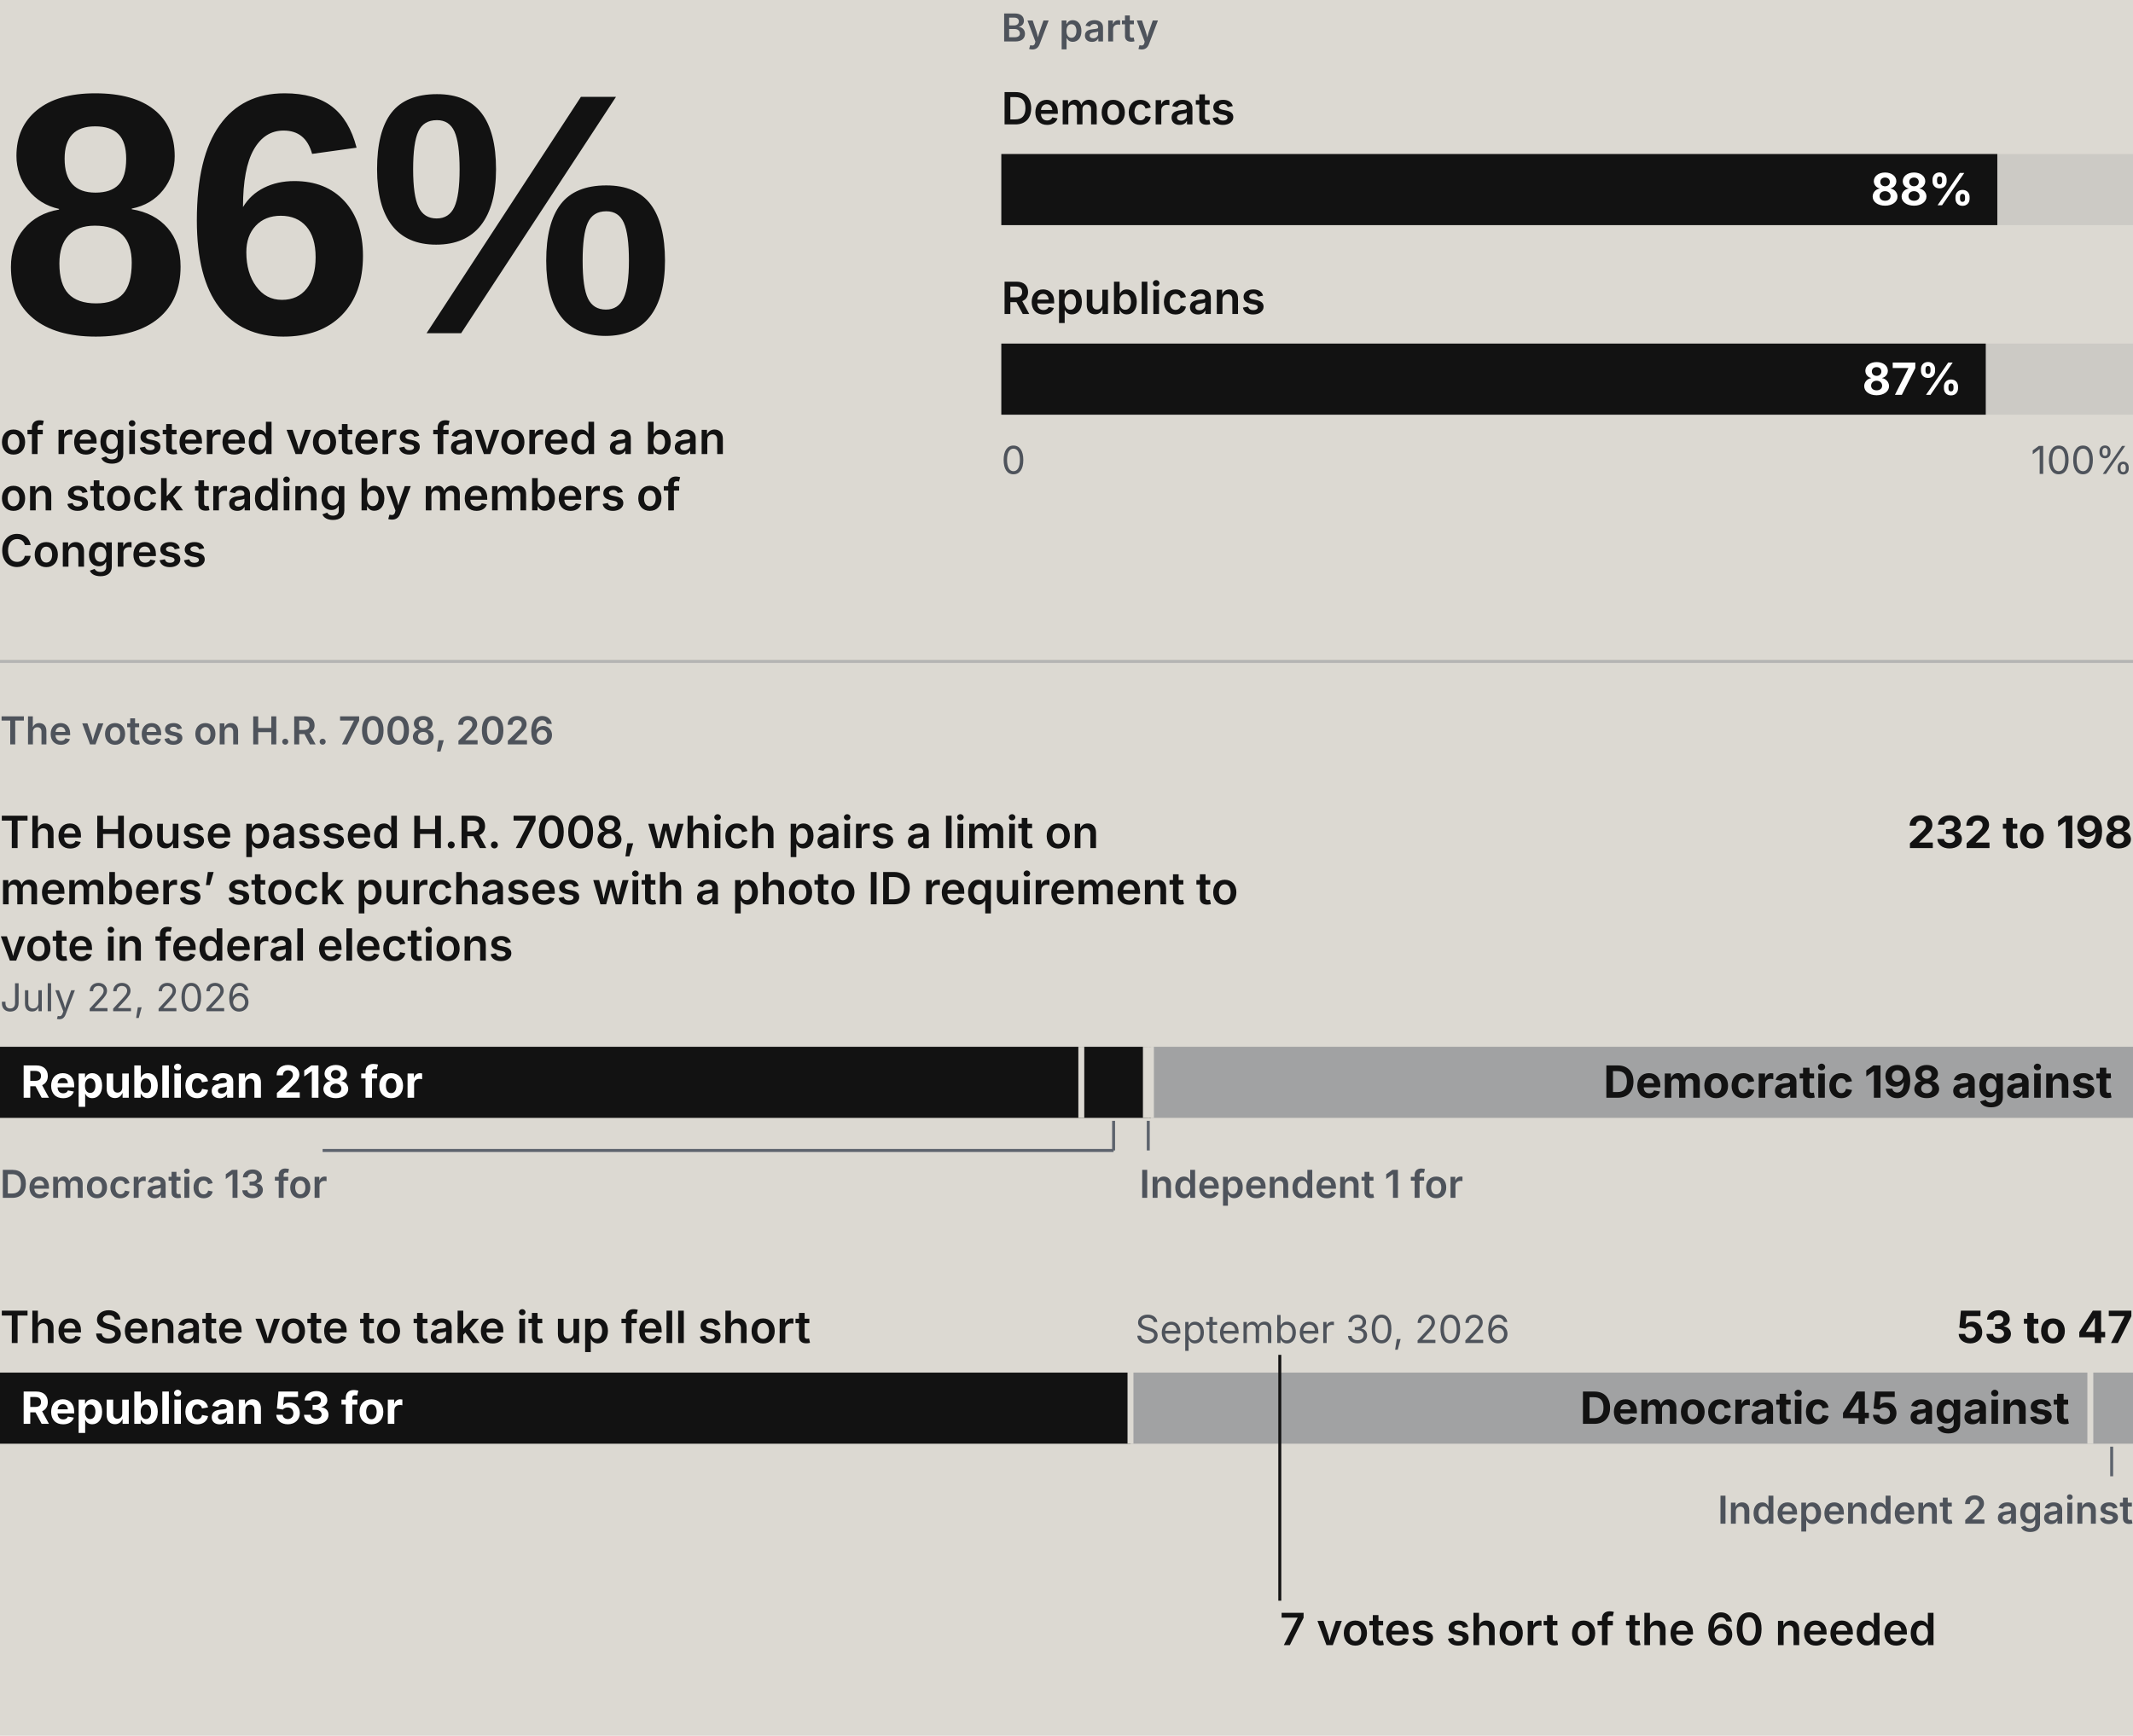
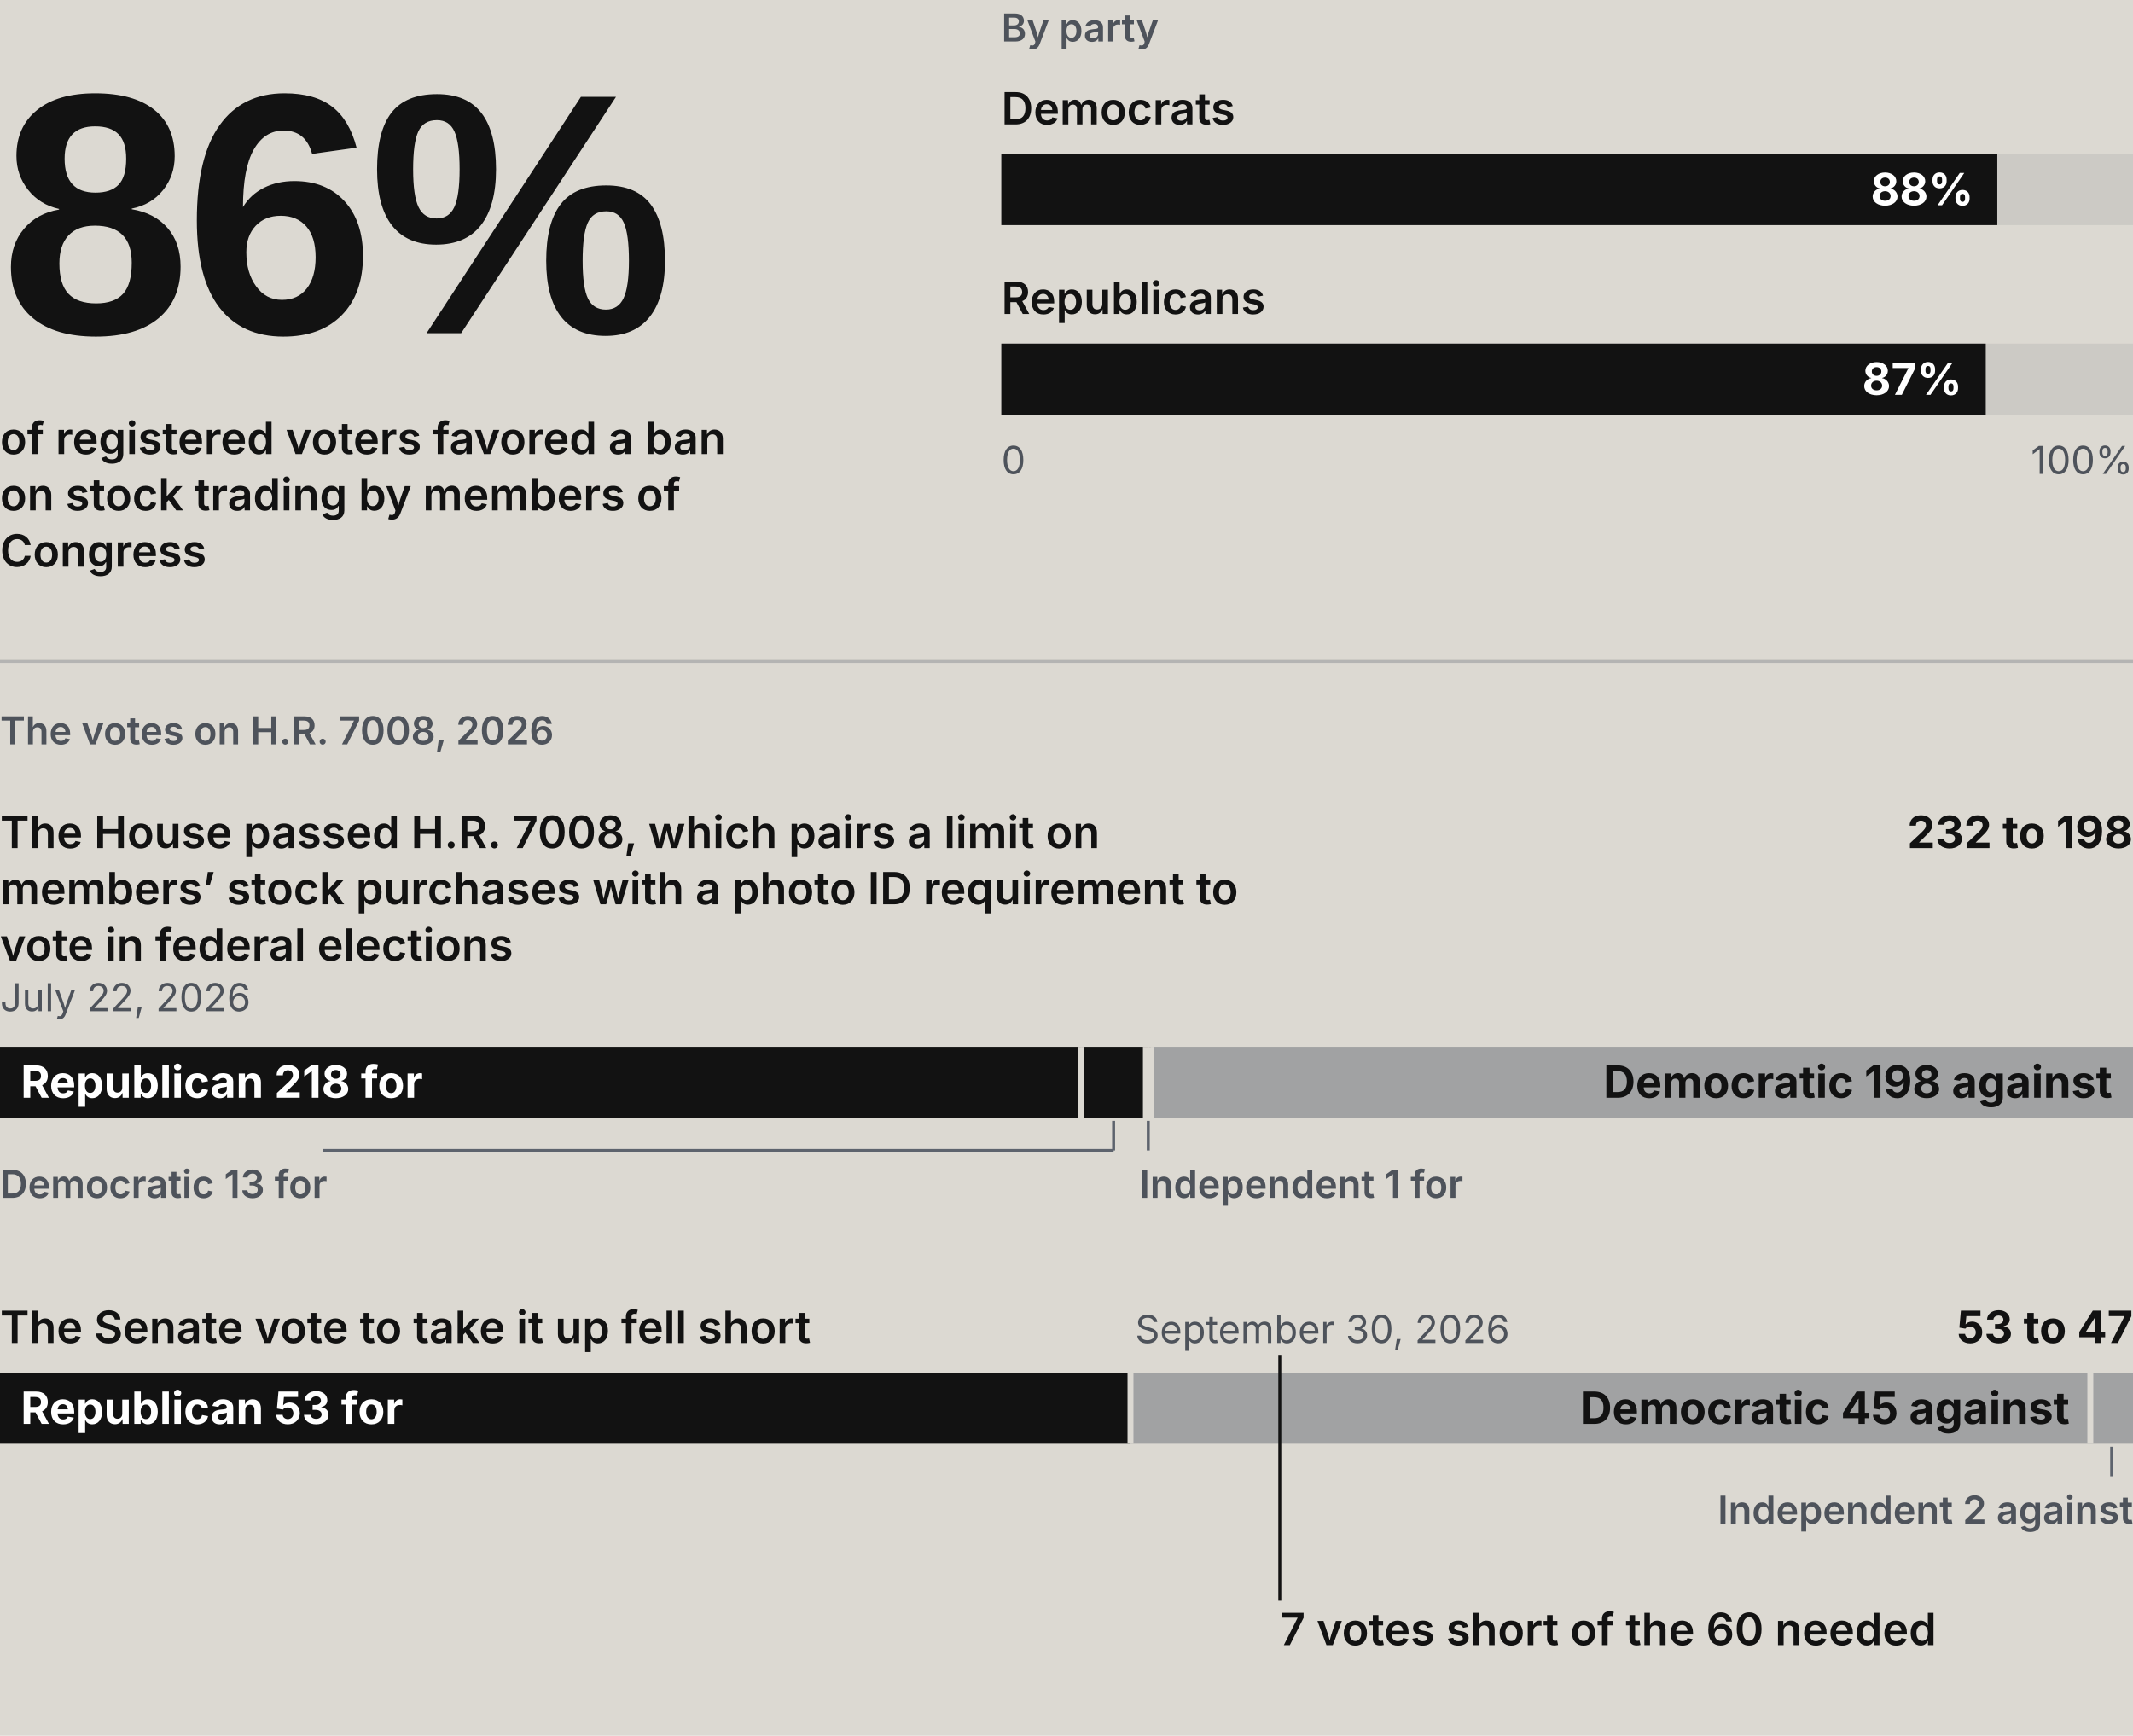
<svg xmlns="http://www.w3.org/2000/svg" viewBox="0 0 720 586" width="720" height="586" role="img" data-oa-form="big-number" data-oa-width="720" data-fonts="Inter, Inter Tight">
  <rect width="100%" height="100%" fill="rgb(220, 217, 210)" />
  <text x="0" y="112.5" font-size="116px" data-key="support-all" data-field="value" data-value="86" fill="rgb(18, 18, 18)" stroke="none" stroke-width="1px" stroke-dasharray="none" stroke-linejoin="miter" stroke-linecap="butt" font-family="'Inter Tight', Arial, sans-serif" font-weight="800" letter-spacing="-2.32px" opacity="1">86%</text>
  <text x="0" y="153.3" font-size="15px" fill="rgb(18, 18, 18)" stroke="none" stroke-width="1px" stroke-dasharray="none" stroke-linejoin="miter" stroke-linecap="butt" font-family="Inter, Arial, sans-serif" font-weight="600" opacity="1">
    <tspan x="0" fill="rgb(18, 18, 18)" stroke="none" stroke-width="1px" stroke-dasharray="none" stroke-linejoin="miter" stroke-linecap="butt" font-family="Inter, Arial, sans-serif" font-weight="600" font-size="15px" opacity="1">of registered voters favored a ban</tspan>
    <tspan x="0" dy="19" fill="rgb(18, 18, 18)" stroke="none" stroke-width="1px" stroke-dasharray="none" stroke-linejoin="miter" stroke-linecap="butt" font-family="Inter, Arial, sans-serif" font-weight="600" font-size="15px" opacity="1">on stock trading by members of</tspan>
    <tspan x="0" dy="19" fill="rgb(18, 18, 18)" stroke="none" stroke-width="1px" stroke-dasharray="none" stroke-linejoin="miter" stroke-linecap="butt" font-family="Inter, Arial, sans-serif" font-weight="600" font-size="15px" opacity="1">Congress</tspan>
  </text>
  <text x="338" y="14" font-size="13px" fill="rgb(78, 83, 91)" stroke="none" stroke-width="1px" stroke-dasharray="none" stroke-linejoin="miter" stroke-linecap="butt" font-family="Inter, Arial, sans-serif" font-weight="600" opacity="1">By party</text>
  <text x="338" y="42" font-size="15px" fill="rgb(18, 18, 18)" stroke="none" stroke-width="1px" stroke-dasharray="none" stroke-linejoin="miter" stroke-linecap="butt" font-family="Inter, Arial, sans-serif" font-weight="600" opacity="1">Democrats</text>
  <rect x="338" y="52" width="382" height="24" fill="rgb(204, 202, 197)" stroke="none" stroke-width="1px" stroke-dasharray="none" stroke-linejoin="miter" stroke-linecap="butt" font-family="Inter, Arial, sans-serif" font-weight="400" font-size="16px" opacity="1" />
  <rect x="338" y="52" width="336.2" height="24" data-key="support-democrats" data-field="value" data-value="88" data-party="Democratic" fill="rgb(18, 18, 18)" stroke="none" stroke-width="1px" stroke-dasharray="none" stroke-linejoin="miter" stroke-linecap="butt" font-family="Inter, Arial, sans-serif" font-weight="400" font-size="16px" opacity="1" />
  <text x="666.2" y="69.3" font-size="15px" text-anchor="end" fill="rgb(255, 255, 255)" stroke="none" stroke-width="1px" stroke-dasharray="none" stroke-linejoin="miter" stroke-linecap="butt" font-family="Inter, Arial, sans-serif" font-weight="700" opacity="1">88%</text>
  <text x="338" y="106" font-size="15px" fill="rgb(18, 18, 18)" stroke="none" stroke-width="1px" stroke-dasharray="none" stroke-linejoin="miter" stroke-linecap="butt" font-family="Inter, Arial, sans-serif" font-weight="600" opacity="1">Republicans</text>
  <rect x="338" y="116" width="382" height="24" fill="rgb(204, 202, 197)" stroke="none" stroke-width="1px" stroke-dasharray="none" stroke-linejoin="miter" stroke-linecap="butt" font-family="Inter, Arial, sans-serif" font-weight="400" font-size="16px" opacity="1" />
  <rect x="338" y="116" width="332.3" height="24" data-key="support-republicans" data-field="value" data-value="87" data-party="Republican" fill="rgb(18, 18, 18)" stroke="none" stroke-width="1px" stroke-dasharray="none" stroke-linejoin="miter" stroke-linecap="butt" font-family="Inter, Arial, sans-serif" font-weight="400" font-size="16px" opacity="1" />
  <text x="662.3" y="133.3" font-size="15px" text-anchor="end" fill="rgb(255, 255, 255)" stroke="none" stroke-width="1px" stroke-dasharray="none" stroke-linejoin="miter" stroke-linecap="butt" font-family="Inter, Arial, sans-serif" font-weight="700" opacity="1">87%</text>
  <text x="338" y="160" font-size="13px" fill="rgb(78, 83, 91)" stroke="none" stroke-width="1px" stroke-dasharray="none" stroke-linejoin="miter" stroke-linecap="butt" font-family="Inter, Arial, sans-serif" font-weight="400" opacity="1">0</text>
  <text x="720" y="160" font-size="13px" text-anchor="end" fill="rgb(78, 83, 91)" stroke="none" stroke-width="1px" stroke-dasharray="none" stroke-linejoin="miter" stroke-linecap="butt" font-family="Inter, Arial, sans-serif" font-weight="400" opacity="1">100%</text>
  <line x1="0" y1="223.3" x2="720" y2="223.3" stroke-width="1px" fill="none" stroke="rgb(180, 180, 179)" stroke-dasharray="none" stroke-linejoin="miter" stroke-linecap="butt" font-family="Inter, Arial, sans-serif" font-weight="400" font-size="16px" opacity="1" />
  <text x="0" y="251.3" font-size="13px" fill="rgb(78, 83, 91)" stroke="none" stroke-width="1px" stroke-dasharray="none" stroke-linejoin="miter" stroke-linecap="butt" font-family="Inter, Arial, sans-serif" font-weight="600" opacity="1">The votes on H.R. 7008, 2026</text>
  <text x="0" y="286.3" font-size="15px" fill="rgb(18, 18, 18)" stroke="none" stroke-width="1px" stroke-dasharray="none" stroke-linejoin="miter" stroke-linecap="butt" font-family="Inter, Arial, sans-serif" font-weight="600" opacity="1">
-     <tspan x="0" fill="rgb(18, 18, 18)" stroke="none" stroke-width="1px" stroke-dasharray="none" stroke-linejoin="miter" stroke-linecap="butt" font-family="Inter, Arial, sans-serif" font-weight="600" font-size="15px" opacity="1">The House passed H.R. 7008, which pairs a limit on</tspan>
+     <tspan x="0" fill="rgb(18, 18, 18)" stroke="none" stroke-width="1px" stroke-dasharray="none" stroke-linejoin="miter" stroke-linecap="butt" font-family="Inter, Arial, sans-serif" font-weight="600" font-size="15px" opacity="1">The House passed H.R. 7008, which pairs a limit on</tspan>
    <tspan x="0" dy="19" fill="rgb(18, 18, 18)" stroke="none" stroke-width="1px" stroke-dasharray="none" stroke-linejoin="miter" stroke-linecap="butt" font-family="Inter, Arial, sans-serif" font-weight="600" font-size="15px" opacity="1">members’ stock purchases with a photo ID requirement to</tspan>
    <tspan x="0" dy="19" fill="rgb(18, 18, 18)" stroke="none" stroke-width="1px" stroke-dasharray="none" stroke-linejoin="miter" stroke-linecap="butt" font-family="Inter, Arial, sans-serif" font-weight="600" font-size="15px" opacity="1">vote in federal elections</tspan>
  </text>
  <text x="720" y="286.3" font-size="15px" text-anchor="end" fill="rgb(18, 18, 18)" stroke="none" stroke-width="1px" stroke-dasharray="none" stroke-linejoin="miter" stroke-linecap="butt" font-family="Inter, Arial, sans-serif" font-weight="700" opacity="1">232 to 198</text>
  <text x="0" y="341.4" font-size="13px" fill="rgb(78, 83, 91)" stroke="none" stroke-width="1px" stroke-dasharray="none" stroke-linejoin="miter" stroke-linecap="butt" font-family="Inter, Arial, sans-serif" font-weight="400" opacity="1">July 22, 2026</text>
  <rect x="0" y="353.4" width="365" height="24" data-key="house-yes|Republican" data-field="yea" data-value="218" data-party="Republican" fill="rgb(18, 18, 18)" stroke="none" stroke-width="1px" stroke-dasharray="none" stroke-linejoin="miter" stroke-linecap="butt" font-family="Inter, Arial, sans-serif" font-weight="400" font-size="16px" opacity="1" />
  <text x="7" y="370.6" font-size="15px" fill="rgb(255, 255, 255)" stroke="none" stroke-width="1px" stroke-dasharray="none" stroke-linejoin="miter" stroke-linecap="butt" font-family="Inter, Arial, sans-serif" font-weight="700" opacity="1">Republican 218 for</text>
  <rect x="365" y="353.4" width="21.8" height="24" data-key="house-yes|Democratic" data-field="yea" data-value="13" data-party="Democratic" fill="rgb(18, 18, 18)" stroke="none" stroke-width="1px" stroke-dasharray="none" stroke-linejoin="miter" stroke-linecap="butt" font-family="Inter, Arial, sans-serif" font-weight="400" font-size="16px" opacity="1" />
  <line x1="365" y1="353.4" x2="365" y2="377.4" stroke-width="2px" fill="none" stroke="rgb(220, 217, 210)" stroke-dasharray="none" stroke-linejoin="miter" stroke-linecap="butt" font-family="Inter, Arial, sans-serif" font-weight="400" font-size="16px" opacity="1" />
  <rect x="386.8" y="353.4" width="1.7" height="24" data-key="house-yes|Independent" data-field="yea" data-value="1" data-party="Independent" fill="rgb(18, 18, 18)" stroke="none" stroke-width="1px" stroke-dasharray="none" stroke-linejoin="miter" stroke-linecap="butt" font-family="Inter, Arial, sans-serif" font-weight="400" font-size="16px" opacity="1" />
  <line x1="386.8" y1="353.4" x2="386.8" y2="377.4" stroke-width="2px" fill="none" stroke="rgb(220, 217, 210)" stroke-dasharray="none" stroke-linejoin="miter" stroke-linecap="butt" font-family="Inter, Arial, sans-serif" font-weight="400" font-size="16px" opacity="1" />
  <rect x="388.5" y="353.4" width="331.5" height="24" data-key="house-no|Democratic" data-field="nay" data-value="198" data-party="Democratic" fill="rgb(161, 162, 163)" stroke="none" stroke-width="1px" stroke-dasharray="none" stroke-linejoin="miter" stroke-linecap="butt" font-family="Inter, Arial, sans-serif" font-weight="400" font-size="16px" opacity="1" />
  <line x1="388.5" y1="353.4" x2="388.5" y2="377.4" stroke-width="2px" fill="none" stroke="rgb(220, 217, 210)" stroke-dasharray="none" stroke-linejoin="miter" stroke-linecap="butt" font-family="Inter, Arial, sans-serif" font-weight="400" font-size="16px" opacity="1" />
  <text x="713" y="370.6" font-size="15px" text-anchor="end" fill="rgb(18, 18, 18)" stroke="none" stroke-width="1px" stroke-dasharray="none" stroke-linejoin="miter" stroke-linecap="butt" font-family="Inter, Arial, sans-serif" font-weight="700" opacity="1">Democratic 198 against</text>
  <text x="384.6" y="404.4" font-size="13px" fill="rgb(78, 83, 91)" stroke="none" stroke-width="1px" stroke-dasharray="none" stroke-linejoin="miter" stroke-linecap="butt" font-family="Inter, Arial, sans-serif" font-weight="600" opacity="1">Independent 1 for</text>
  <line x1="387.6" y1="378.4" x2="387.6" y2="388.4" stroke-width="1px" fill="none" stroke="rgb(93, 99, 109)" stroke-dasharray="none" stroke-linejoin="miter" stroke-linecap="butt" font-family="Inter, Arial, sans-serif" font-weight="400" font-size="16px" opacity="1" />
  <text x="0" y="404.4" font-size="13px" fill="rgb(78, 83, 91)" stroke="none" stroke-width="1px" stroke-dasharray="none" stroke-linejoin="miter" stroke-linecap="butt" font-family="Inter, Arial, sans-serif" font-weight="600" opacity="1">Democratic 13 for</text>
  <line x1="375.9" y1="378.4" x2="375.9" y2="388.4" stroke-width="1px" fill="none" stroke="rgb(93, 99, 109)" stroke-dasharray="none" stroke-linejoin="miter" stroke-linecap="butt" font-family="Inter, Arial, sans-serif" font-weight="400" font-size="16px" opacity="1" />
  <line x1="375.9" y1="388.4" x2="108.9" y2="388.4" stroke-width="1px" fill="none" stroke="rgb(93, 99, 109)" stroke-dasharray="none" stroke-linejoin="miter" stroke-linecap="butt" font-family="Inter, Arial, sans-serif" font-weight="400" font-size="16px" opacity="1" />
  <text x="0" y="453.4" font-size="15px" fill="rgb(18, 18, 18)" stroke="none" stroke-width="1px" stroke-dasharray="none" stroke-linejoin="miter" stroke-linecap="butt" font-family="Inter, Arial, sans-serif" font-weight="600" opacity="1">The Senate vote to take it up fell short</text>
  <text x="720" y="453.4" font-size="15px" text-anchor="end" fill="rgb(18, 18, 18)" stroke="none" stroke-width="1px" stroke-dasharray="none" stroke-linejoin="miter" stroke-linecap="butt" font-family="Inter, Arial, sans-serif" font-weight="700" opacity="1">53 to 47</text>
  <text x="446.4" y="453.4" font-size="13px" text-anchor="middle" fill="rgb(78, 83, 91)" stroke="none" stroke-width="1px" stroke-dasharray="none" stroke-linejoin="miter" stroke-linecap="butt" font-family="Inter, Arial, sans-serif" font-weight="400" opacity="1">September 30, 2026</text>
  <rect x="0" y="463.4" width="381.6" height="24" data-key="senate-yes|Republican" data-field="yea" data-value="53" data-party="Republican" fill="rgb(18, 18, 18)" stroke="none" stroke-width="1px" stroke-dasharray="none" stroke-linejoin="miter" stroke-linecap="butt" font-family="Inter, Arial, sans-serif" font-weight="400" font-size="16px" opacity="1" />
  <text x="7" y="480.7" font-size="15px" fill="rgb(255, 255, 255)" stroke="none" stroke-width="1px" stroke-dasharray="none" stroke-linejoin="miter" stroke-linecap="butt" font-family="Inter, Arial, sans-serif" font-weight="700" opacity="1">Republican 53 for</text>
  <rect x="381.6" y="463.4" width="324" height="24" data-key="senate-no|Democratic" data-field="nay" data-value="45" data-party="Democratic" fill="rgb(161, 162, 163)" stroke="none" stroke-width="1px" stroke-dasharray="none" stroke-linejoin="miter" stroke-linecap="butt" font-family="Inter, Arial, sans-serif" font-weight="400" font-size="16px" opacity="1" />
  <line x1="381.6" y1="463.4" x2="381.6" y2="487.4" stroke-width="2px" fill="none" stroke="rgb(220, 217, 210)" stroke-dasharray="none" stroke-linejoin="miter" stroke-linecap="butt" font-family="Inter, Arial, sans-serif" font-weight="400" font-size="16px" opacity="1" />
  <text x="698.6" y="480.7" font-size="15px" text-anchor="end" fill="rgb(18, 18, 18)" stroke="none" stroke-width="1px" stroke-dasharray="none" stroke-linejoin="miter" stroke-linecap="butt" font-family="Inter, Arial, sans-serif" font-weight="700" opacity="1">Democratic 45 against</text>
  <rect x="705.6" y="463.4" width="14.4" height="24" data-key="senate-no|Independent" data-field="nay" data-value="2" data-party="Independent" fill="rgb(161, 162, 163)" stroke="none" stroke-width="1px" stroke-dasharray="none" stroke-linejoin="miter" stroke-linecap="butt" font-family="Inter, Arial, sans-serif" font-weight="400" font-size="16px" opacity="1" />
  <line x1="705.6" y1="463.4" x2="705.6" y2="487.4" stroke-width="2px" fill="none" stroke="rgb(220, 217, 210)" stroke-dasharray="none" stroke-linejoin="miter" stroke-linecap="butt" font-family="Inter, Arial, sans-serif" font-weight="400" font-size="16px" opacity="1" />
  <text x="579.8" y="514.4" font-size="13px" fill="rgb(78, 83, 91)" stroke="none" stroke-width="1px" stroke-dasharray="none" stroke-linejoin="miter" stroke-linecap="butt" font-family="Inter, Arial, sans-serif" font-weight="600" opacity="1">Independent 2 against</text>
  <line x1="712.8" y1="488.4" x2="712.8" y2="498.4" stroke-width="1px" fill="none" stroke="rgb(93, 99, 109)" stroke-dasharray="none" stroke-linejoin="miter" stroke-linecap="butt" font-family="Inter, Arial, sans-serif" font-weight="400" font-size="16px" opacity="1" />
  <line x1="432" y1="457.4" x2="432" y2="540.4" stroke-width="1px" data-key="senate-needed" data-field="value" data-value="60" fill="none" stroke="rgb(18, 18, 18)" stroke-dasharray="none" stroke-linejoin="miter" stroke-linecap="butt" font-family="Inter, Arial, sans-serif" font-weight="400" font-size="16px" opacity="1" />
  <text x="432" y="555.4" font-size="15px" fill="rgb(18, 18, 18)" stroke="none" stroke-width="1px" stroke-dasharray="none" stroke-linejoin="miter" stroke-linecap="butt" font-family="Inter, Arial, sans-serif" font-weight="600" opacity="1">7 votes short of the 60 needed</text>
</svg>
